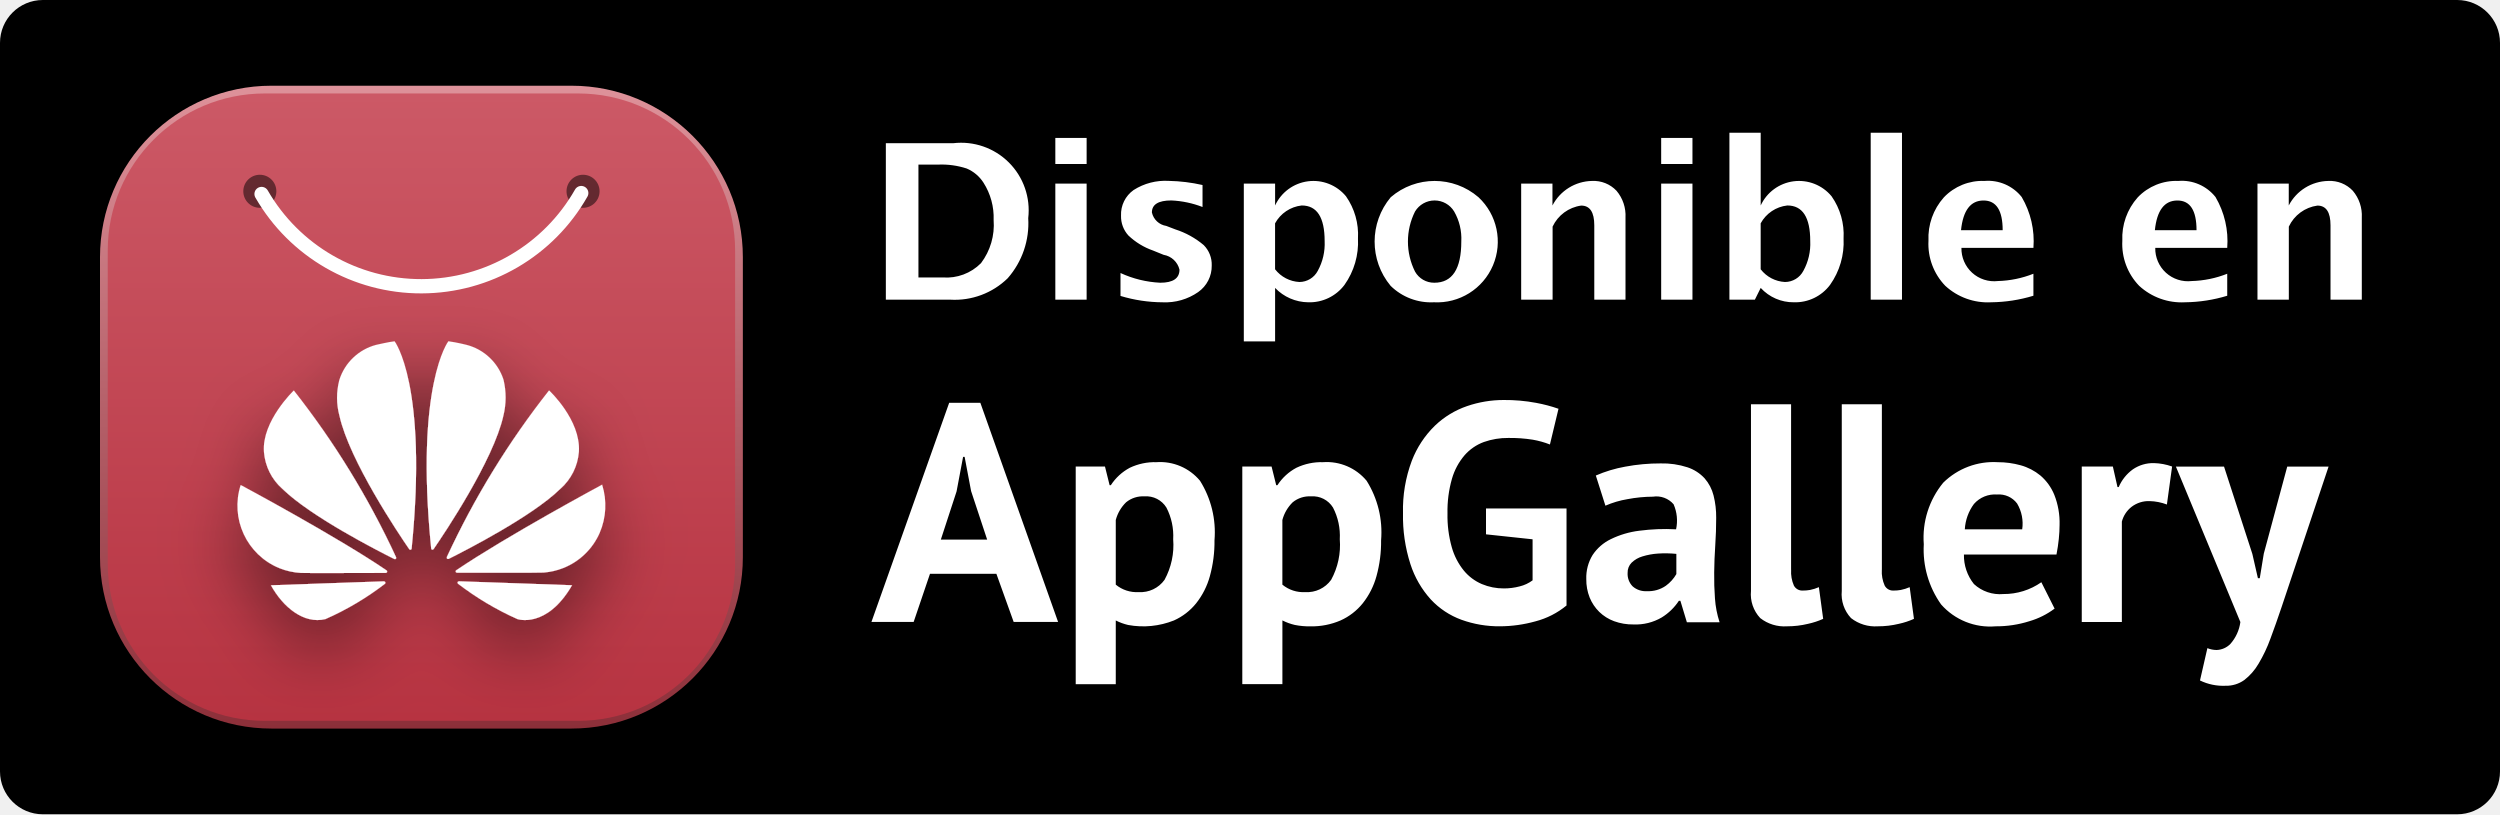
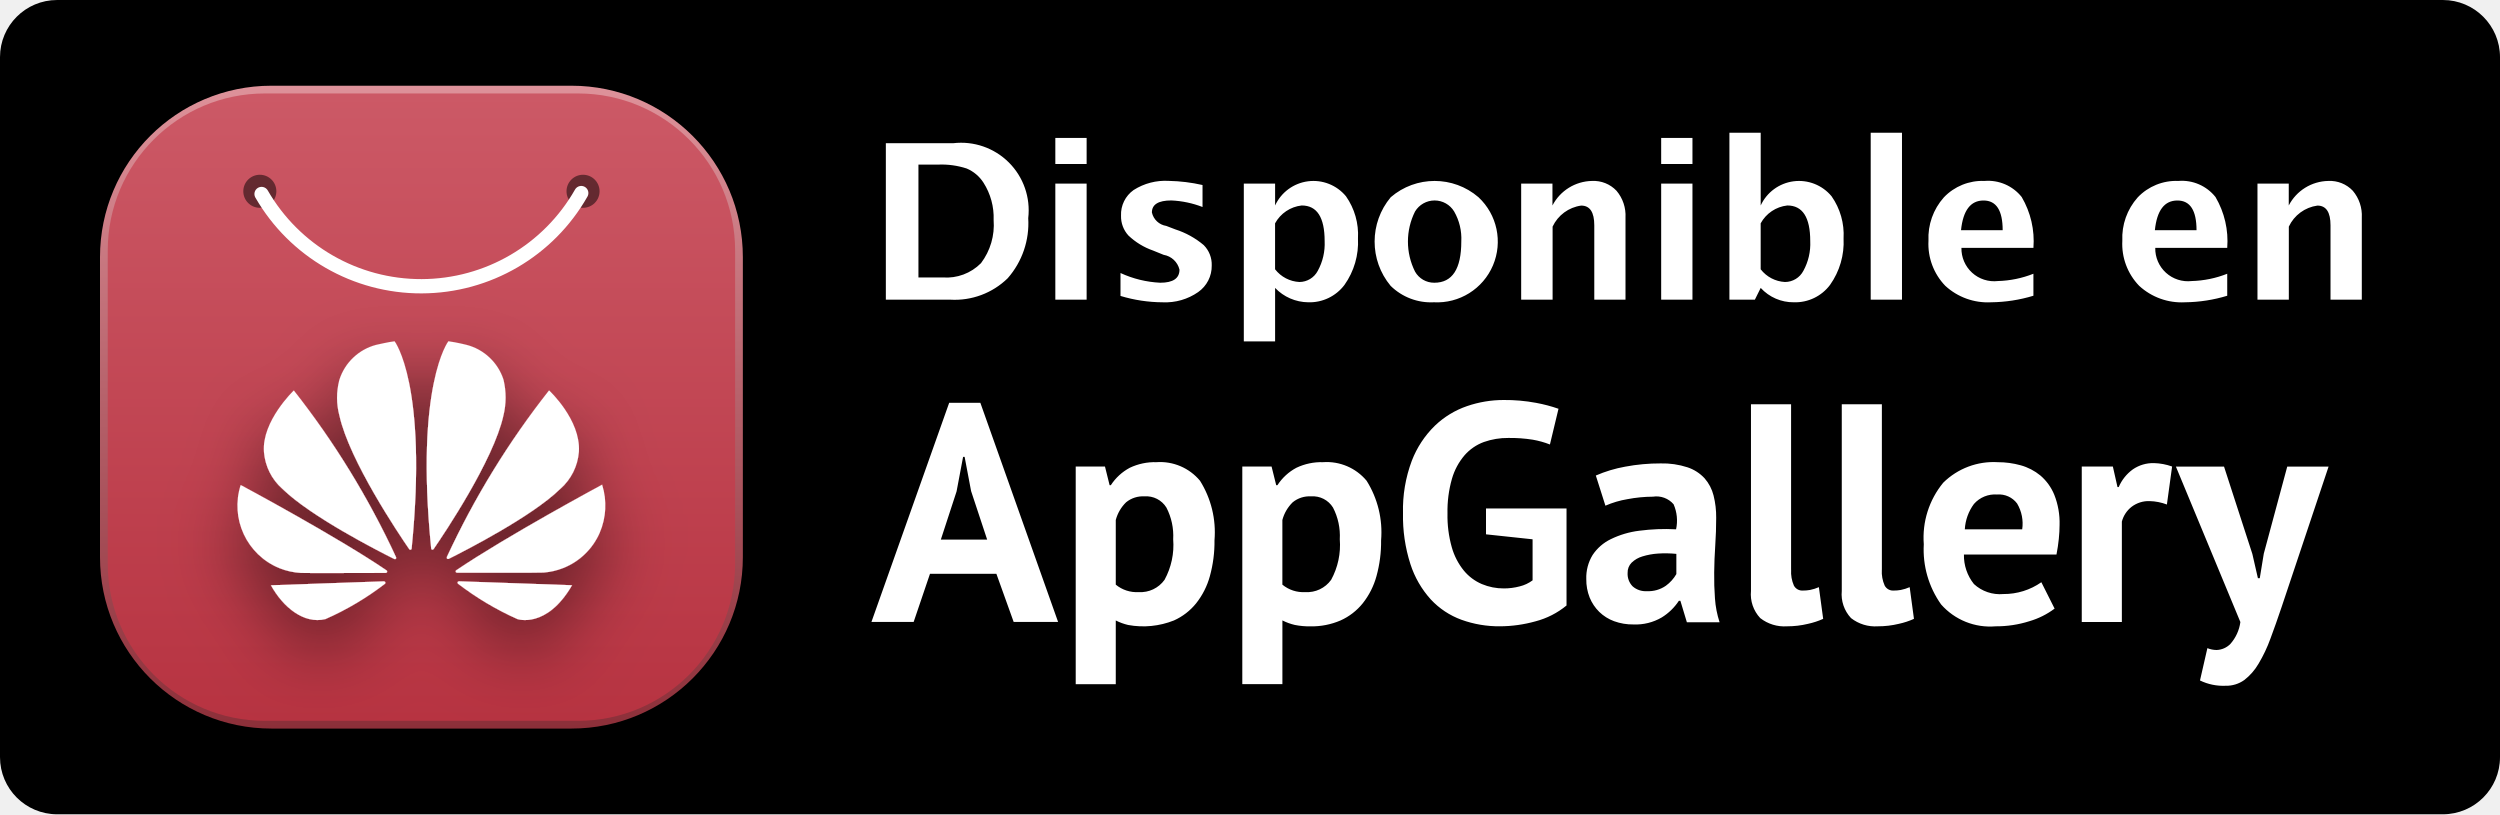
<svg xmlns="http://www.w3.org/2000/svg" xmlns:xlink="http://www.w3.org/1999/xlink" id="app-gallery-es.svg" width="175" height="57" viewBox="0 0 175 57">
  <defs>
    <style>
      .cls-1 {
        fill: url(#linear-gradient);
      }

      .cls-2, .cls-3, .cls-5, .cls-6 {
        fill-rule: evenodd;
      }

      .cls-2 {
        fill: url(#linear-gradient-2);
      }

      .cls-3, .cls-6 {
        fill: #fff;
      }

      .cls-3 {
        filter: url(#filter);
      }

      .cls-4 {
        opacity: 0.5;
      }

      .cls-5 {
        fill: none;
        stroke: #fff;
        stroke-linecap: round;
        stroke-width: 1px;
        filter: url(#filter-2);
      }
    </style>
    <linearGradient id="linear-gradient" x1="29.5" y1="51" x2="29.5" y2="6" gradientUnits="userSpaceOnUse">
      <stop offset="0" stop-color="#8c2f39" />
      <stop offset="1" stop-color="#de929a" />
    </linearGradient>
    <linearGradient id="linear-gradient-2" x1="717.5" y1="830.469" x2="717.5" y2="786.531" gradientUnits="userSpaceOnUse">
      <stop offset="0" stop-color="#b73341" />
      <stop offset="1" stop-color="#cc5966" />
    </linearGradient>
    <filter id="filter" x="699" y="800" width="38" height="32" filterUnits="userSpaceOnUse">
      <feOffset result="offset" dy="2" in="SourceAlpha" />
      <feGaussianBlur result="blur" stdDeviation="2.449" />
      <feFlood result="flood" flood-opacity="0.51" />
      <feComposite result="composite" operator="in" in2="blur" />
      <feBlend result="blend" in="SourceGraphic" />
    </filter>
    <filter id="filter-2" x="700" y="790" width="36" height="19" filterUnits="userSpaceOnUse">
      <feOffset result="offset" dy="2" in="SourceAlpha" />
      <feGaussianBlur result="blur" stdDeviation="2.449" />
      <feFlood result="flood" flood-opacity="0.34" />
      <feComposite result="composite" operator="in" in2="blur" />
      <feBlend result="blend" in="SourceGraphic" />
    </filter>
  </defs>
-   <rect id="bkg" width="175" height="57" rx="3" ry="3" />
+   <rect id="bkg" width="175" height="57" rx="4" ry="4" />
  <rect id="Rounded_Rectangle_1" data-name="Rounded Rectangle 1" class="cls-1" x="7" y="6" width="45" height="45" rx="12" ry="12" />
  <path id="Rounded_Rectangle_1_copy" data-name="Rounded Rectangle 1 copy" class="cls-2" d="M706.542,786.542h21.916a11,11,0,0,1,11,11v21.916a11,11,0,0,1-11,11H706.542a11,11,0,0,1-11-11V797.542A11,11,0,0,1,706.542,786.542Z" transform="translate(-688 -780)" />
  <path id="logo" class="cls-3" d="M715.734,819.022a59.353,59.353,0,0,0-7.166-11.691s-2.253,2.149-2.092,4.3a3.814,3.814,0,0,0,1.3,2.594c1.967,1.927,6.722,4.357,7.827,4.907a0.09,0.09,0,0,0,.106-0.018,0.083,0.083,0,0,0,.02-0.095h0Zm-0.756,1.742a0.111,0.111,0,0,0-.1-0.072v0l-7.915.277c0.858,1.541,2.305,2.736,3.811,2.37a20.112,20.112,0,0,0,4.172-2.472l0,0A0.089,0.089,0,0,0,714.978,820.764Zm0.088-.834h0c-3.477-2.36-10.218-5.98-10.218-5.98a4.723,4.723,0,0,0,2.711,5.821,4.786,4.786,0,0,0,1.514.335c0.12,0.02,4.711,0,5.94,0a0.1,0.1,0,0,0,.079-0.054A0.1,0.1,0,0,0,715.066,819.93Zm0.556-16.039c-0.345.032-1.275,0.246-1.275,0.246a3.68,3.68,0,0,0-2.592,2.457,4.88,4.88,0,0,0,.01,2.526c0.7,3.121,4.143,8.251,4.884,9.328a0.085,0.085,0,0,0,.093.035,0.1,0.1,0,0,0,.075-0.1C717.955,806.93,715.622,803.891,715.622,803.891Zm7.627,2.7a3.684,3.684,0,0,0-2.617-2.457s-0.6-.154-1.245-0.246c0,0-2.346,3.04-1.206,14.5h0a0.093,0.093,0,0,0,.175.044h0c0.757-1.106,4.178-6.207,4.877-9.316A5.316,5.316,0,0,0,723.249,806.594Zm-3.131,14.1a0.117,0.117,0,0,0-.09.062,0.115,0.115,0,0,0,.03.107v0a20.767,20.767,0,0,0,4.162,2.477s2.046,0.7,3.826-2.371l-7.928-.278h0Zm10.033-6.765s-6.729,3.633-10.21,5.991l0,0a0.1,0.1,0,0,0-.042.114,0.118,0.118,0,0,0,.082.062h0c1.245,0,5.962.006,6.082-.015a4.709,4.709,0,0,0,1.361-.316,4.648,4.648,0,0,0,2.549-2.451A4.833,4.833,0,0,0,730.151,813.931Zm-1.628-2.307c0.141-2.229-2.088-4.293-2.088-4.293a59.23,59.23,0,0,0-7.154,11.659h0a0.114,0.114,0,0,0,.024.127,0.1,0.1,0,0,0,.105.009c1.134-.565,5.855-2.981,7.81-4.9A3.839,3.839,0,0,0,728.523,811.624Z" transform="translate(-688 -780)" />
  <circle id="o" class="cls-4" cx="18.188" cy="13.39" r="1.157" />
  <circle id="o-2" data-name="o" class="cls-4" cx="40.813" cy="13.39" r="1.157" />
  <g transform="translate(-688 -780)" style="fill: none; filter: url(#filter-2)">
    <path id="handle" class="cls-5" d="M728.687,793.515a12.89,12.89,0,0,1-22.378.065" style="stroke: inherit; filter: none; fill: inherit" />
  </g>
  <use transform="translate(-688 -780)" xlink:href="#handle" style="stroke: #fff; filter: none; fill: none" />
  <path id="text-app-gallery" class="cls-6" d="M757.746,820.164H753.1l-1.145,3.373H749l5.443-15.342h2.181l5.443,15.342h-3.11Zm-3.887-2.394H757.1l-1.123-3.394-0.453-2.394h-0.108L754.96,814.4Zm9.437-5.114h2.052l0.324,1.306h0.087a3.6,3.6,0,0,1,1.328-1.219,4.072,4.072,0,0,1,1.868-.391,3.633,3.633,0,0,1,3.045,1.3,6.786,6.786,0,0,1,1.015,4.167,9.042,9.042,0,0,1-.324,2.513,5.312,5.312,0,0,1-.961,1.9,4.2,4.2,0,0,1-1.555,1.2,5.8,5.8,0,0,1-3.207.316,3.815,3.815,0,0,1-.864-0.316v4.461H763.3V812.656Zm4.817,2.089a1.861,1.861,0,0,0-1.285.414,2.7,2.7,0,0,0-.724,1.24v4.526a2.3,2.3,0,0,0,1.6.523,2.07,2.07,0,0,0,1.814-.86,5.076,5.076,0,0,0,.605-2.84,4.3,4.3,0,0,0-.475-2.219A1.658,1.658,0,0,0,768.113,814.745Zm6.846-2.089h2.051l0.324,1.306h0.087a3.6,3.6,0,0,1,1.328-1.219,4.072,4.072,0,0,1,1.868-.391,3.633,3.633,0,0,1,3.045,1.3,6.786,6.786,0,0,1,1.015,4.167,9.042,9.042,0,0,1-.324,2.513,5.312,5.312,0,0,1-.961,1.9,4.2,4.2,0,0,1-1.555,1.2,5.088,5.088,0,0,1-2.105.413,5.144,5.144,0,0,1-1.1-.1,3.815,3.815,0,0,1-.864-0.316v4.461h-2.807V812.656Zm4.816,2.089a1.861,1.861,0,0,0-1.285.414,2.7,2.7,0,0,0-.724,1.24v4.526a2.3,2.3,0,0,0,1.6.523,2.07,2.07,0,0,0,1.814-.86,5.076,5.076,0,0,0,.605-2.84,4.3,4.3,0,0,0-.475-2.219A1.658,1.658,0,0,0,779.775,814.745Zm12.245,0.849h5.637v6.79a5.658,5.658,0,0,1-2.171,1.109,9.357,9.357,0,0,1-2.494.348,7.719,7.719,0,0,1-2.689-.457,5.505,5.505,0,0,1-2.149-1.425,6.785,6.785,0,0,1-1.425-2.47,10.95,10.95,0,0,1-.519-3.568,9.735,9.735,0,0,1,.616-3.667,6.875,6.875,0,0,1,1.62-2.459,6.123,6.123,0,0,1,2.257-1.371,7.882,7.882,0,0,1,2.548-.424,11.822,11.822,0,0,1,2.279.2,10.578,10.578,0,0,1,1.565.414l-0.6,2.5a6.213,6.213,0,0,0-1.21-.337,10.063,10.063,0,0,0-1.706-.12,4.969,4.969,0,0,0-1.706.283,3.3,3.3,0,0,0-1.35.925,4.394,4.394,0,0,0-.885,1.643,8.231,8.231,0,0,0-.314,2.437,8.12,8.12,0,0,0,.3,2.361,4.555,4.555,0,0,0,.842,1.632,3.327,3.327,0,0,0,1.263.947,3.943,3.943,0,0,0,1.545.305,4.3,4.3,0,0,0,1.1-.142,2.5,2.5,0,0,0,.907-0.424v-2.873l-3.261-.348v-1.806Zm7.688-2.307a9.232,9.232,0,0,1,2.052-.62,13.157,13.157,0,0,1,2.484-.228,5.616,5.616,0,0,1,1.879.272,2.855,2.855,0,0,1,1.2.772,2.887,2.887,0,0,1,.626,1.2,6.132,6.132,0,0,1,.184,1.567q0,0.957-.065,1.926t-0.075,1.9q-0.012.936,0.054,1.817a6.883,6.883,0,0,0,.324,1.665h-2.29l-0.453-1.5h-0.108a3.852,3.852,0,0,1-1.2,1.164,3.61,3.61,0,0,1-1.976.49,3.807,3.807,0,0,1-1.36-.229,2.943,2.943,0,0,1-1.037-.652,2.991,2.991,0,0,1-.67-1,3.38,3.38,0,0,1-.237-1.295,3.041,3.041,0,0,1,.443-1.687,3.2,3.2,0,0,1,1.274-1.109,6.288,6.288,0,0,1,1.987-.588,14,14,0,0,1,2.581-.1,2.854,2.854,0,0,0-.173-1.752,1.585,1.585,0,0,0-1.447-.533,9.794,9.794,0,0,0-1.782.174,6.55,6.55,0,0,0-1.544.457Zm3.564,8.095a2.149,2.149,0,0,0,1.339-.38,2.649,2.649,0,0,0,.734-0.816v-1.415a7.833,7.833,0,0,0-1.285-.022,4.747,4.747,0,0,0-1.091.2,1.832,1.832,0,0,0-.755.436,0.973,0.973,0,0,0-.281.718,1.242,1.242,0,0,0,.356.946A1.372,1.372,0,0,0,803.272,821.382Zm10.107-1.5a2.392,2.392,0,0,0,.194,1.11,0.664,0.664,0,0,0,.626.348,2.848,2.848,0,0,0,.508-0.044,3.005,3.005,0,0,0,.615-0.195l0.3,2.219a5.306,5.306,0,0,1-1.058.348,6.178,6.178,0,0,1-1.469.174,2.742,2.742,0,0,1-1.879-.576,2.437,2.437,0,0,1-.648-1.9V808.3h2.808v11.577Zm6.349,0a2.377,2.377,0,0,0,.2,1.11,0.663,0.663,0,0,0,.626.348,2.829,2.829,0,0,0,.507-0.044,3.011,3.011,0,0,0,.616-0.195l0.3,2.219a5.284,5.284,0,0,1-1.058.348,6.172,6.172,0,0,1-1.469.174,2.743,2.743,0,0,1-1.879-.576,2.441,2.441,0,0,1-.647-1.9V808.3h2.807v11.577Zm12.094,2.72a5.48,5.48,0,0,1-1.76.881,7.637,7.637,0,0,1-2.365.359,4.568,4.568,0,0,1-3.822-1.534,6.627,6.627,0,0,1-1.21-4.21,6.056,6.056,0,0,1,1.361-4.309,5.013,5.013,0,0,1,3.822-1.436,5.941,5.941,0,0,1,1.6.217,3.738,3.738,0,0,1,1.383.718,3.538,3.538,0,0,1,.971,1.35,5.316,5.316,0,0,1,.368,2.11c0,0.305-.019.631-0.054,0.98s-0.09.711-.162,1.088h-6.479a3.2,3.2,0,0,0,.7,2.067,2.681,2.681,0,0,0,2.063.7,4.572,4.572,0,0,0,2.656-.827Zm-4.017-7.986a1.959,1.959,0,0,0-1.631.664,3.3,3.3,0,0,0-.637,1.773h4.017a2.756,2.756,0,0,0-.356-1.806A1.583,1.583,0,0,0,827.805,814.615Zm11.878,0.7a3.643,3.643,0,0,0-1.209-.239,1.969,1.969,0,0,0-1.263.4,1.942,1.942,0,0,0-.681,1.034v7.029h-2.807V812.656H835.9l0.324,1.437h0.086a2.968,2.968,0,0,1,.994-1.241,2.508,2.508,0,0,1,1.468-.435,4.078,4.078,0,0,1,1.275.239Zm5.982,3.46,0.389,1.7h0.13l0.281-1.719,1.641-6.093H851l-3.283,9.815q-0.41,1.218-.788,2.23a10.2,10.2,0,0,1-.831,1.752,3.944,3.944,0,0,1-1,1.142,2.15,2.15,0,0,1-1.306.4,3.717,3.717,0,0,1-1.793-.37l0.518-2.263a1.722,1.722,0,0,0,.648.13,1.418,1.418,0,0,0,.961-0.424,2.883,2.883,0,0,0,.7-1.534l-4.514-10.881h3.37Z" transform="translate(-688 -780)" />
  <path id="text-1" class="cls-6" d="M750.009,800.975v-10.95h4.713a4.728,4.728,0,0,1,5.254,5.246,5.834,5.834,0,0,1-1.436,4.206,5.3,5.3,0,0,1-4.017,1.5h-4.514Zm2.279-1.554h1.7a3.4,3.4,0,0,0,2.682-1,4.443,4.443,0,0,0,.884-3.022,4.54,4.54,0,0,0-.71-2.612,2.585,2.585,0,0,0-1.177-.992,5.684,5.684,0,0,0-2-.273h-1.376v7.894Zm9.585-7.939v-1.827h2.191v1.827h-2.191Zm0,9.493v-8.124h2.191v8.124h-2.191Zm4.562-.259v-1.605a7.472,7.472,0,0,0,2.782.68q1.347,0,1.347-.917a1.378,1.378,0,0,0-1.11-1.036l-0.74-.3a4.805,4.805,0,0,1-1.724-1.051,1.977,1.977,0,0,1-.518-1.391,2.091,2.091,0,0,1,.881-1.794,4.125,4.125,0,0,1,2.463-.64,11.661,11.661,0,0,1,2.361.289v1.539a6.928,6.928,0,0,0-2.183-.459q-1.362,0-1.361.843a1.22,1.22,0,0,0,1.006.94l0.636,0.244a5.846,5.846,0,0,1,1.987,1.1,1.928,1.928,0,0,1,.559,1.428,2.222,2.222,0,0,1-.951,1.861,4.015,4.015,0,0,1-2.475.714A10.353,10.353,0,0,1,766.435,800.716Zm8.632,3.182V792.851h2.19v1.532a2.955,2.955,0,0,1,4.961-.644,4.672,4.672,0,0,1,.84,2.952,5.154,5.154,0,0,1-.947,3.256,3.055,3.055,0,0,1-2.538,1.213,3.249,3.249,0,0,1-2.316-1.006V803.9h-2.19Zm2.19-5.046a2.3,2.3,0,0,0,1.7.888,1.458,1.458,0,0,0,1.287-.781,3.936,3.936,0,0,0,.481-2.083q0-2.493-1.606-2.493a2.428,2.428,0,0,0-1.864,1.25v3.219Zm11.11,2.308a4.027,4.027,0,0,1-3.023-1.15,4.841,4.841,0,0,1,.008-6.205,4.708,4.708,0,0,1,6.141,0A4.251,4.251,0,0,1,788.367,801.16Zm0.037-1.369q1.887,0,1.887-2.893a3.812,3.812,0,0,0-.5-2.094,1.6,1.6,0,0,0-2.738,0,4.7,4.7,0,0,0,0,4.21A1.531,1.531,0,0,0,788.4,799.791Zm6.078,1.184v-8.124h2.19v1.532a3.184,3.184,0,0,1,2.768-1.717,2.207,2.207,0,0,1,1.716.688,2.681,2.681,0,0,1,.629,1.879v5.742H799.6v-5.2q0-1.385-.918-1.384a2.6,2.6,0,0,0-2,1.472v5.113h-2.19Zm9.8-9.493v-1.827h2.19v1.827h-2.19Zm0,9.493v-8.124h2.19v8.124h-2.19Zm4.777,0V789.292h2.19v5.091a2.955,2.955,0,0,1,4.961-.644,4.672,4.672,0,0,1,.84,2.952,5.156,5.156,0,0,1-.947,3.252,3.042,3.042,0,0,1-2.531,1.217,3.1,3.1,0,0,1-2.323-1.006l-0.407.821h-1.783Zm2.19-2.123a2.3,2.3,0,0,0,1.7.888,1.457,1.457,0,0,0,1.287-.781,3.936,3.936,0,0,0,.481-2.083q0-2.493-1.605-2.493a2.43,2.43,0,0,0-1.865,1.25v3.219Zm7.7,2.123V789.292h2.19v11.683h-2.19Zm11.391-.274a10.5,10.5,0,0,1-2.96.459,4.389,4.389,0,0,1-3.211-1.154,4.215,4.215,0,0,1-1.176-3.152,4.263,4.263,0,0,1,1.076-3.037,3.714,3.714,0,0,1,2.845-1.151,3.009,3.009,0,0,1,2.605,1.125,6.1,6.1,0,0,1,.821,3.559H825.3a2.291,2.291,0,0,0,2.553,2.323,7.261,7.261,0,0,0,2.486-.511V800.7Zm-5.068-4.587h2.915q0-2.079-1.34-2.079Q825.486,794.035,825.271,796.114Zm18.638,4.587a10.5,10.5,0,0,1-2.959.459,4.387,4.387,0,0,1-3.211-1.154,4.212,4.212,0,0,1-1.177-3.152,4.264,4.264,0,0,1,1.077-3.037,3.712,3.712,0,0,1,2.845-1.151,3.007,3.007,0,0,1,2.6,1.125,6.1,6.1,0,0,1,.821,3.559h-5.038a2.29,2.29,0,0,0,2.552,2.323,7.261,7.261,0,0,0,2.486-.511V800.7Zm-5.068-4.587h2.915q0-2.079-1.339-2.079Q839.055,794.035,838.841,796.114Zm7.181,4.861v-8.124h2.19v1.532a3.182,3.182,0,0,1,2.767-1.717,2.208,2.208,0,0,1,1.717.688,2.681,2.681,0,0,1,.629,1.879v5.742h-2.19v-5.2q0-1.385-.918-1.384a2.6,2.6,0,0,0-2,1.472v5.113h-2.19Z" transform="translate(-688 -780)" />
</svg>
